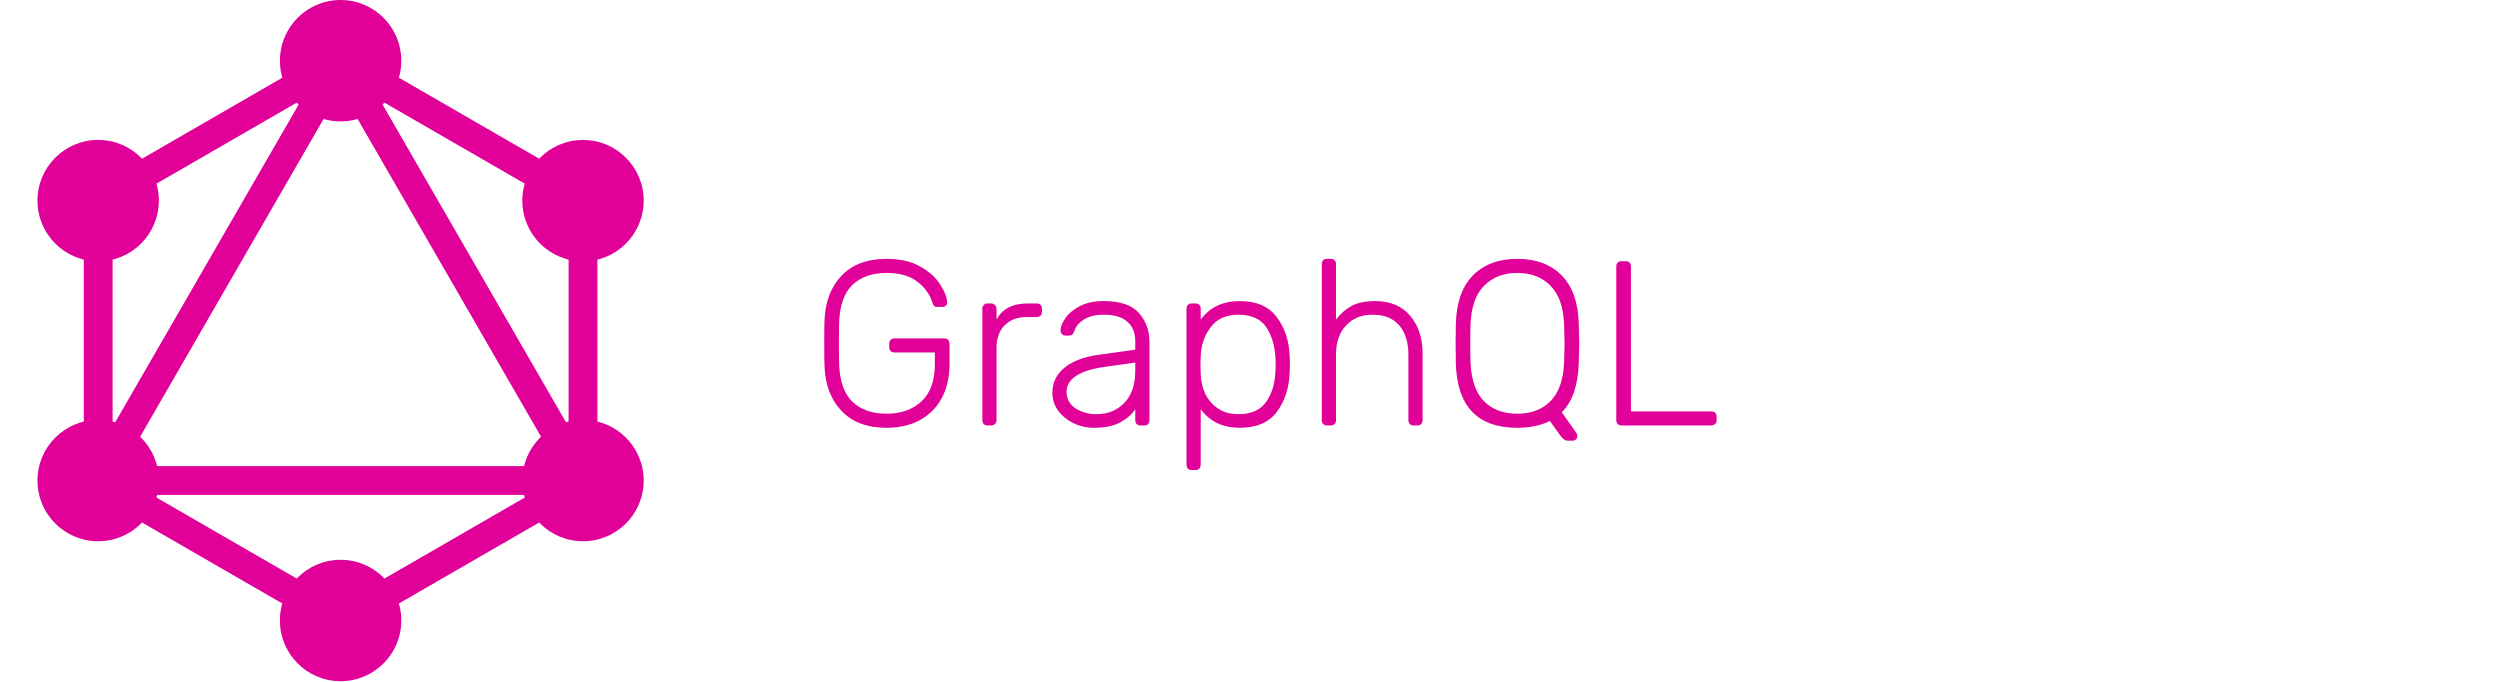
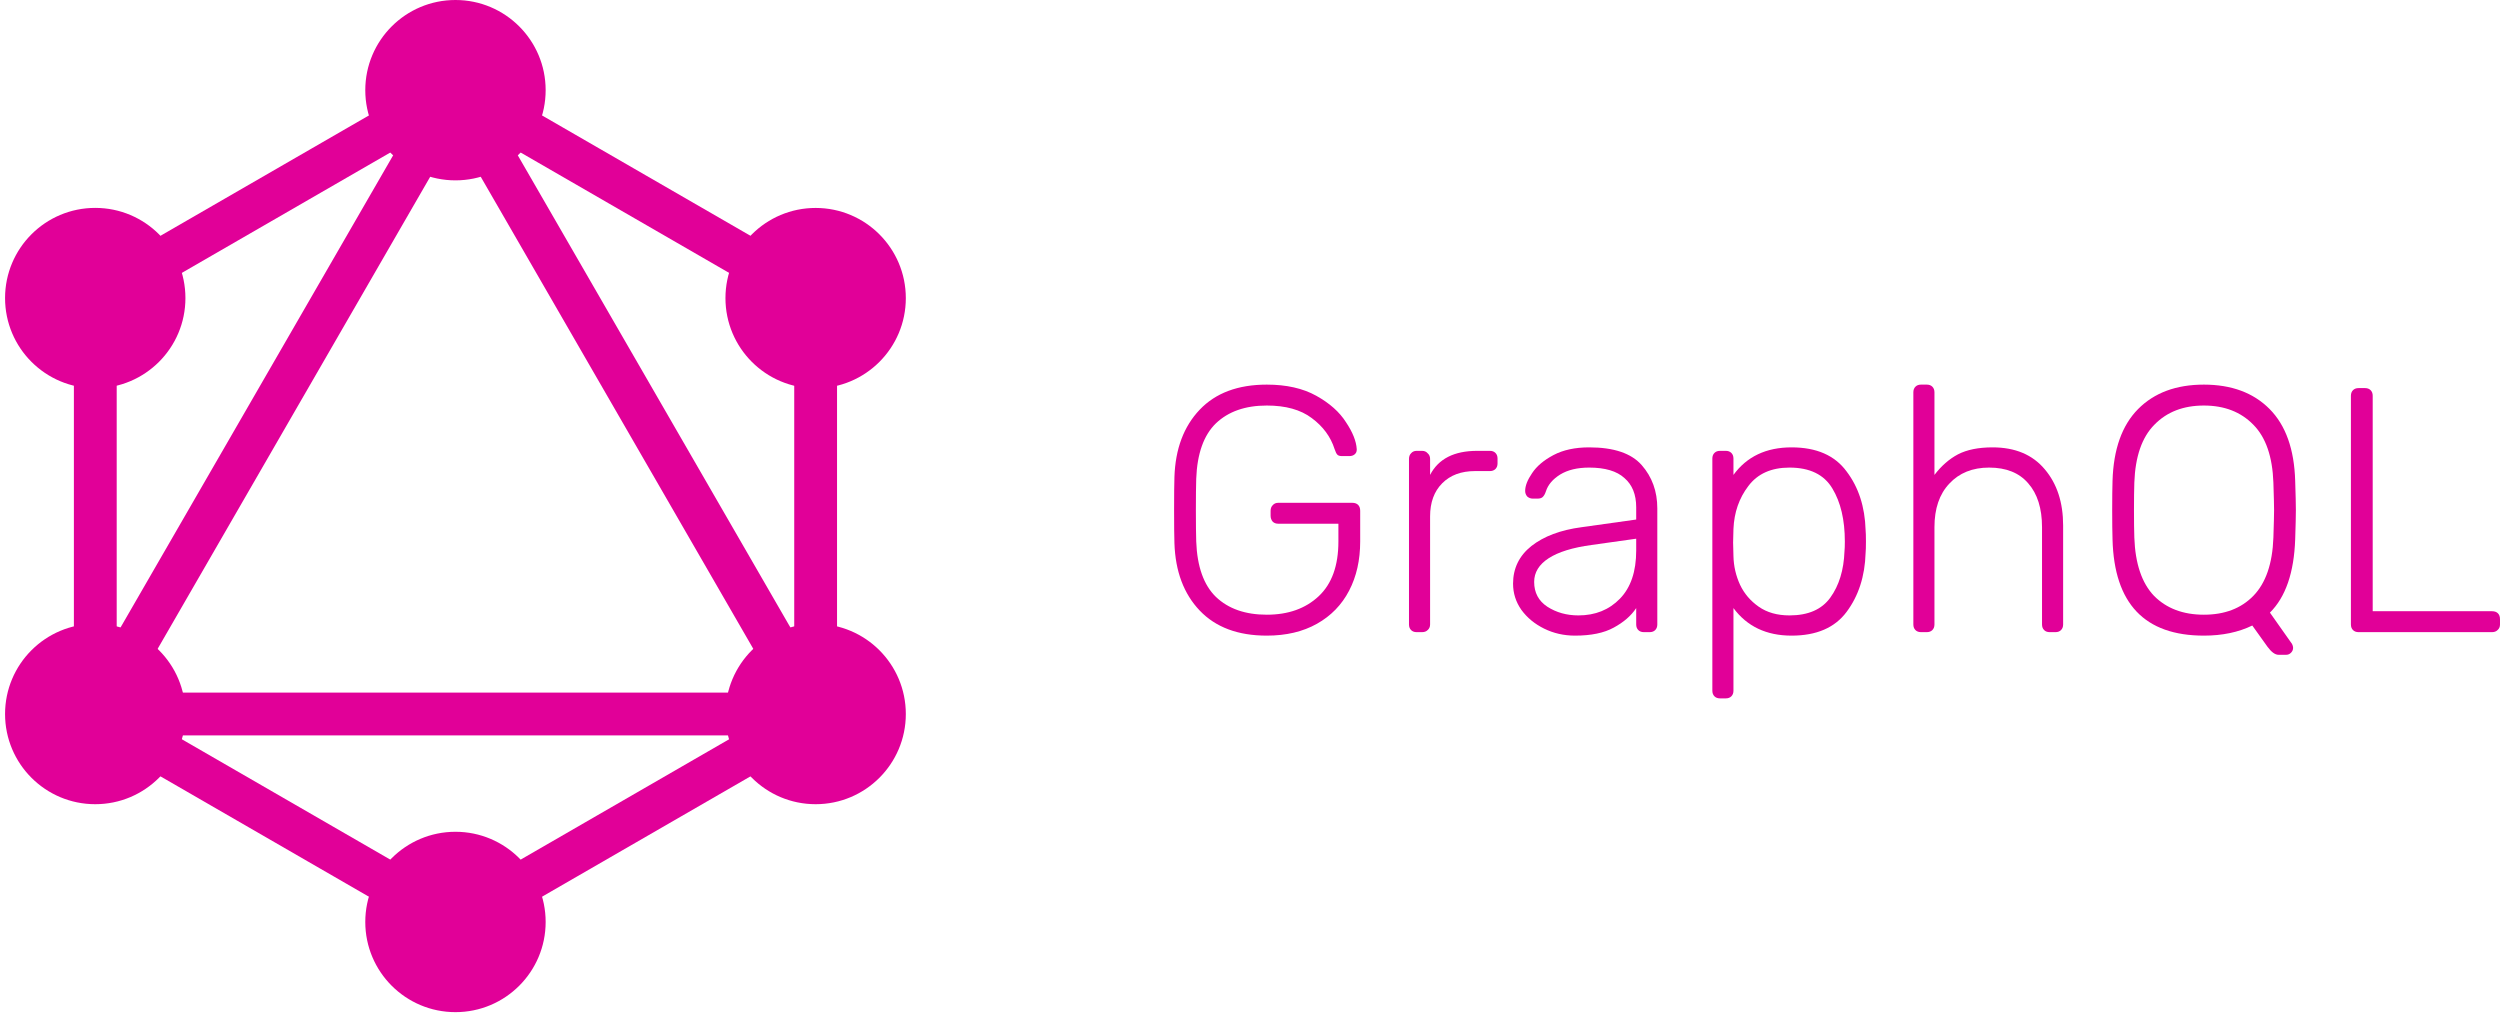
- <svg xmlns="http://www.w3.org/2000/svg" viewBox="0 0 367 100" fill="#e10098">
-   <style>svg{fill:color(display-p3 0.882 0 0.596);}</style>
-   <path fill-rule="evenodd" clip-rule="evenodd" d="M50 6.468L87.7 28.234V71.766L50 93.532L12.3 71.766V28.234L50 6.468ZM16.53 30.676V62.652L44.222 14.688L16.53 30.676ZM50 13.14L18.078 68.43H81.922L50 13.14ZM77.692 72.66H22.308L50 88.648L77.692 72.66ZM83.47 62.652L55.778 14.688L83.47 30.676V62.652Z" />
-   <path d="M14.41 38.36C19.331 38.36 23.32 34.371 23.32 29.45C23.32 24.529 19.331 20.54 14.41 20.54C9.489 20.54 5.5 24.529 5.5 29.45C5.5 34.371 9.489 38.36 14.41 38.36Z" />
-   <path d="M14.41 79.455C19.331 79.455 23.32 75.466 23.32 70.545C23.32 65.624 19.331 61.635 14.41 61.635C9.489 61.635 5.5 65.624 5.5 70.545C5.5 75.466 9.489 79.455 14.41 79.455Z" />
-   <path d="M50 100C54.921 100 58.91 96.011 58.91 91.09C58.91 86.169 54.921 82.18 50 82.18C45.079 82.18 41.09 86.169 41.09 91.09C41.09 96.011 45.079 100 50 100Z" />
-   <path d="M85.585 79.455C90.506 79.455 94.495 75.466 94.495 70.545C94.495 65.624 90.506 61.635 85.585 61.635C80.664 61.635 76.675 65.624 76.675 70.545C76.675 75.466 80.664 79.455 85.585 79.455Z" />
-   <path d="M85.585 38.365C90.506 38.365 94.495 34.376 94.495 29.455C94.495 24.534 90.506 20.545 85.585 20.545C80.664 20.545 76.675 24.534 76.675 29.455C76.675 34.376 80.664 38.365 85.585 38.365Z" />
-   <path d="M50 17.82C54.921 17.82 58.91 13.831 58.91 8.91C58.91 3.989 54.921 0 50 0C45.079 0 41.09 3.989 41.09 8.91C41.09 13.831 45.079 17.82 50 17.82Z" />
-   <path d="M130.159 62.8C127.311 62.8 125.101 61.973 123.529 60.32C121.957 58.667 121.125 56.451 121.034 53.672C121.011 52.983 121 51.893 121 50.4C121 48.907 121.011 47.817 121.034 47.128C121.125 44.349 121.957 42.133 123.529 40.48C125.101 38.827 127.311 38 130.159 38C132.096 38 133.725 38.367 135.047 39.102C136.368 39.837 137.348 40.71 137.986 41.72C138.647 42.707 139 43.592 139.045 44.372V44.441C139.045 44.625 138.977 44.774 138.84 44.889C138.704 45.004 138.533 45.061 138.328 45.061H137.576C137.371 45.061 137.223 45.015 137.131 44.923C137.04 44.831 136.949 44.648 136.858 44.372C136.471 43.155 135.719 42.133 134.602 41.307C133.509 40.48 132.028 40.067 130.159 40.067C128.04 40.067 126.366 40.652 125.135 41.823C123.928 42.994 123.278 44.82 123.187 47.3C123.165 47.989 123.153 49.022 123.153 50.4C123.153 51.778 123.165 52.811 123.187 53.5C123.278 55.98 123.928 57.806 125.135 58.977C126.366 60.148 128.04 60.733 130.159 60.733C132.278 60.733 133.987 60.125 135.286 58.908C136.585 57.691 137.234 55.888 137.234 53.5V51.743H131.287C131.059 51.743 130.877 51.674 130.74 51.537C130.604 51.376 130.535 51.181 130.535 50.951V50.469C130.535 50.239 130.604 50.056 130.74 49.918C130.877 49.757 131.059 49.677 131.287 49.677H138.601C138.852 49.677 139.045 49.746 139.182 49.883C139.319 50.021 139.387 50.216 139.387 50.469V53.5C139.387 55.337 139.023 56.956 138.293 58.357C137.564 59.757 136.505 60.848 135.115 61.629C133.725 62.41 132.073 62.8 130.159 62.8Z" />
-   <path d="M144.96 62.456C144.732 62.456 144.55 62.387 144.413 62.249C144.276 62.111 144.208 61.927 144.208 61.698V45.337C144.208 45.107 144.276 44.923 144.413 44.786C144.55 44.625 144.732 44.544 144.96 44.544H145.507C145.735 44.544 145.917 44.625 146.054 44.786C146.213 44.923 146.293 45.107 146.293 45.337V46.921C147.113 45.337 148.662 44.544 150.941 44.544H152.205C152.433 44.544 152.616 44.613 152.752 44.751C152.889 44.889 152.957 45.073 152.957 45.302V45.784C152.957 46.014 152.889 46.198 152.752 46.336C152.616 46.473 152.433 46.542 152.205 46.542H150.736C149.369 46.542 148.287 46.944 147.489 47.748C146.692 48.551 146.293 49.642 146.293 51.02V61.698C146.293 61.927 146.213 62.111 146.054 62.249C145.917 62.387 145.735 62.456 145.507 62.456H144.96Z" />
-   <path d="M160.608 62.8C159.514 62.8 158.5 62.57 157.566 62.111C156.632 61.652 155.88 61.032 155.31 60.251C154.763 59.47 154.49 58.609 154.49 57.668C154.49 56.152 155.094 54.912 156.301 53.948C157.532 52.983 159.184 52.363 161.257 52.088L166.657 51.33V50.124C166.657 48.861 166.27 47.897 165.495 47.231C164.743 46.542 163.581 46.198 162.009 46.198C160.847 46.198 159.89 46.427 159.138 46.887C158.409 47.346 157.942 47.897 157.737 48.54C157.646 48.816 157.532 49.011 157.395 49.126C157.281 49.217 157.122 49.263 156.916 49.263H156.438C156.233 49.263 156.051 49.194 155.891 49.057C155.754 48.896 155.686 48.712 155.686 48.506C155.686 48 155.914 47.415 156.37 46.749C156.825 46.06 157.532 45.463 158.489 44.958C159.446 44.453 160.619 44.2 162.009 44.2C164.447 44.2 166.178 44.786 167.204 45.957C168.229 47.128 168.742 48.551 168.742 50.228V61.698C168.742 61.927 168.673 62.111 168.537 62.249C168.4 62.387 168.218 62.456 167.99 62.456H167.409C167.181 62.456 166.999 62.387 166.862 62.249C166.725 62.111 166.657 61.927 166.657 61.698V60.079C166.156 60.837 165.415 61.48 164.435 62.008C163.478 62.536 162.202 62.8 160.608 62.8ZM160.949 60.802C162.613 60.802 163.98 60.251 165.051 59.149C166.121 58.047 166.657 56.462 166.657 54.396V53.224L162.248 53.844C160.38 54.097 158.967 54.533 158.01 55.153C157.053 55.773 156.575 56.554 156.575 57.496C156.575 58.552 157.008 59.367 157.873 59.941C158.762 60.515 159.787 60.802 160.949 60.802Z" />
-   <path d="M174.932 69C174.704 69 174.522 68.931 174.385 68.793C174.249 68.656 174.18 68.472 174.18 68.242V45.302C174.18 45.073 174.249 44.889 174.385 44.751C174.522 44.613 174.704 44.544 174.932 44.544H175.513C175.741 44.544 175.923 44.613 176.06 44.751C176.197 44.889 176.265 45.073 176.265 45.302V46.921C177.587 45.107 179.5 44.2 182.007 44.2C184.467 44.2 186.279 44.992 187.441 46.577C188.626 48.138 189.252 50.067 189.321 52.363C189.343 52.593 189.355 52.972 189.355 53.5C189.355 54.028 189.343 54.407 189.321 54.637C189.252 56.933 188.626 58.873 187.441 60.458C186.279 62.019 184.467 62.8 182.007 62.8C179.523 62.8 177.609 61.893 176.265 60.079V68.242C176.265 68.472 176.197 68.656 176.06 68.793C175.923 68.931 175.741 69 175.513 69H174.932ZM181.802 60.802C183.647 60.802 184.991 60.217 185.834 59.046C186.7 57.852 187.167 56.324 187.236 54.464C187.259 54.235 187.27 53.913 187.27 53.5C187.27 51.364 186.86 49.619 186.04 48.264C185.219 46.887 183.807 46.198 181.802 46.198C180.002 46.198 178.646 46.806 177.735 48.023C176.823 49.217 176.333 50.63 176.265 52.26L176.231 53.603L176.265 54.947C176.288 55.934 176.504 56.876 176.914 57.771C177.324 58.644 177.94 59.367 178.76 59.941C179.58 60.515 180.594 60.802 181.802 60.802Z" />
-   <path d="M194.791 62.456C194.563 62.456 194.381 62.387 194.244 62.249C194.107 62.111 194.039 61.927 194.039 61.698V38.758C194.039 38.528 194.107 38.344 194.244 38.207C194.381 38.069 194.563 38 194.791 38H195.372C195.599 38 195.782 38.069 195.918 38.207C196.055 38.344 196.124 38.528 196.124 38.758V46.921C196.807 46.026 197.582 45.348 198.448 44.889C199.336 44.43 200.475 44.2 201.865 44.2C204.098 44.2 205.818 44.923 207.026 46.37C208.233 47.794 208.837 49.642 208.837 51.916V61.698C208.837 61.927 208.769 62.111 208.632 62.249C208.495 62.387 208.313 62.456 208.085 62.456H207.504C207.277 62.456 207.094 62.387 206.958 62.249C206.821 62.111 206.752 61.927 206.752 61.698V52.088C206.752 50.228 206.297 48.781 205.385 47.748C204.497 46.714 203.21 46.198 201.523 46.198C199.883 46.198 198.573 46.726 197.593 47.782C196.613 48.816 196.124 50.251 196.124 52.088V61.698C196.124 61.927 196.055 62.111 195.918 62.249C195.782 62.387 195.599 62.456 195.372 62.456H194.791Z" />
-   <path d="M230.123 64.694C229.781 64.694 229.417 64.43 229.03 63.902L227.526 61.801C226.159 62.467 224.564 62.8 222.741 62.8C216.885 62.8 213.878 59.631 213.718 53.293C213.696 52.604 213.684 51.64 213.684 50.4C213.684 49.16 213.696 48.196 213.718 47.507C213.81 44.384 214.653 42.019 216.247 40.411C217.842 38.804 220.007 38 222.741 38C225.475 38 227.64 38.804 229.235 40.411C230.83 42.019 231.673 44.384 231.764 47.507C231.809 48.884 231.832 49.849 231.832 50.4C231.832 50.951 231.809 51.916 231.764 53.293C231.65 56.577 230.818 58.988 229.269 60.527L231.456 63.627C231.524 63.764 231.559 63.891 231.559 64.006C231.559 64.189 231.49 64.35 231.354 64.488C231.217 64.626 231.057 64.694 230.875 64.694H230.123ZM222.741 60.733C224.792 60.733 226.421 60.113 227.628 58.873C228.859 57.61 229.519 55.693 229.611 53.121C229.656 51.743 229.679 50.836 229.679 50.4C229.679 49.964 229.656 49.057 229.611 47.679C229.519 45.107 228.859 43.201 227.628 41.961C226.398 40.698 224.769 40.067 222.741 40.067C220.713 40.067 219.084 40.698 217.854 41.961C216.623 43.201 215.963 45.107 215.872 47.679C215.849 48.368 215.837 49.275 215.837 50.4C215.837 51.525 215.849 52.432 215.872 53.121C215.963 55.693 216.612 57.61 217.82 58.873C219.05 60.113 220.69 60.733 222.741 60.733Z" />
-   <path d="M238.022 62.456C237.794 62.456 237.612 62.387 237.475 62.249C237.338 62.111 237.27 61.927 237.27 61.698V39.102C237.27 38.873 237.338 38.689 237.475 38.551C237.612 38.413 237.794 38.344 238.022 38.344H238.671C238.899 38.344 239.081 38.413 239.218 38.551C239.355 38.689 239.423 38.873 239.423 39.102V60.389H251.214C251.465 60.389 251.658 60.458 251.795 60.596C251.932 60.733 252 60.928 252 61.181V61.698C252 61.927 251.92 62.111 251.761 62.249C251.624 62.387 251.442 62.456 251.214 62.456H238.022Z" />
+ <svg xmlns="http://www.w3.org/2000/svg" width="247" height="100" viewBox="0 0 247 100" fill="#E10098">
+   <path fill-rule="evenodd" clip-rule="evenodd" d="M45 6.468L82.7 28.234V71.766L45 93.532L7.3 71.766V28.234L45 6.468ZM11.53 30.676V62.652L39.222 14.688L11.53 30.676ZM45 13.14L13.078 68.43H76.922L45 13.14ZM72.692 72.66H17.308L45 88.648L72.692 72.66ZM78.47 62.652L50.778 14.688L78.47 30.676V62.652Z" />
+   <path d="M9.41 38.36C14.331 38.36 18.32 34.371 18.32 29.45C18.32 24.529 14.331 20.54 9.41 20.54C4.489 20.54 0.5 24.529 0.5 29.45C0.5 34.371 4.489 38.36 9.41 38.36Z" />
+   <path d="M9.41 79.455C14.331 79.455 18.32 75.466 18.32 70.545C18.32 65.624 14.331 61.635 9.41 61.635C4.489 61.635 0.5 65.624 0.5 70.545C0.5 75.466 4.489 79.455 9.41 79.455Z" />
+   <path d="M45 100C49.921 100 53.91 96.011 53.91 91.09C53.91 86.169 49.921 82.18 45 82.18C40.079 82.18 36.09 86.169 36.09 91.09C36.09 96.011 40.079 100 45 100Z" />
+   <path d="M80.585 79.455C85.506 79.455 89.495 75.466 89.495 70.545C89.495 65.624 85.506 61.635 80.585 61.635C75.664 61.635 71.675 65.624 71.675 70.545C71.675 75.466 75.664 79.455 80.585 79.455Z" />
+   <path d="M80.585 38.365C85.506 38.365 89.495 34.376 89.495 29.455C89.495 24.534 85.506 20.545 80.585 20.545C75.664 20.545 71.675 24.534 71.675 29.455C71.675 34.376 75.664 38.365 80.585 38.365Z" />
+   <path d="M45 17.82C49.921 17.82 53.91 13.831 53.91 8.91C53.91 3.989 49.921 0 45 0C40.079 0 36.09 3.989 36.09 8.91C36.09 13.831 40.079 17.82 45 17.82Z" />
+   <path d="M125.159 62.8C122.311 62.8 120.101 61.973 118.529 60.32C116.957 58.667 116.125 56.451 116.034 53.672C116.011 52.983 116 51.893 116 50.4C116 48.907 116.011 47.817 116.034 47.128C116.125 44.349 116.957 42.133 118.529 40.48C120.101 38.827 122.311 38 125.159 38C127.096 38 128.725 38.367 130.047 39.102C131.368 39.837 132.348 40.71 132.986 41.72C133.647 42.707 134 43.592 134.045 44.372V44.441C134.045 44.625 133.977 44.774 133.84 44.889C133.704 45.004 133.533 45.061 133.328 45.061H132.576C132.371 45.061 132.223 45.015 132.131 44.923C132.04 44.831 131.949 44.648 131.858 44.372C131.471 43.155 130.719 42.133 129.602 41.307C128.509 40.48 127.028 40.067 125.159 40.067C123.04 40.067 121.366 40.652 120.135 41.823C118.928 42.994 118.278 44.82 118.187 47.3C118.165 47.989 118.153 49.022 118.153 50.4C118.153 51.778 118.165 52.811 118.187 53.5C118.278 55.98 118.928 57.806 120.135 58.977C121.366 60.148 123.04 60.733 125.159 60.733C127.278 60.733 128.987 60.125 130.286 58.908C131.585 57.691 132.234 55.888 132.234 53.5V51.743H126.287C126.059 51.743 125.877 51.674 125.74 51.537C125.604 51.376 125.535 51.181 125.535 50.951V50.469C125.535 50.239 125.604 50.056 125.74 49.918C125.877 49.757 126.059 49.677 126.287 49.677H133.601C133.852 49.677 134.045 49.746 134.182 49.883C134.319 50.021 134.387 50.216 134.387 50.469V53.5C134.387 55.337 134.023 56.956 133.293 58.357C132.564 59.757 131.505 60.848 130.115 61.629C128.725 62.41 127.073 62.8 125.159 62.8Z" />
+   <path d="M139.96 62.456C139.732 62.456 139.55 62.387 139.413 62.249C139.276 62.111 139.208 61.927 139.208 61.698V45.337C139.208 45.107 139.276 44.923 139.413 44.786C139.55 44.625 139.732 44.544 139.96 44.544H140.507C140.735 44.544 140.917 44.625 141.054 44.786C141.213 44.923 141.293 45.107 141.293 45.337V46.921C142.113 45.337 143.662 44.544 145.941 44.544H147.205C147.433 44.544 147.616 44.613 147.752 44.751C147.889 44.889 147.957 45.073 147.957 45.302V45.784C147.957 46.014 147.889 46.198 147.752 46.336C147.616 46.473 147.433 46.542 147.205 46.542H145.736C144.369 46.542 143.287 46.944 142.489 47.748C141.692 48.551 141.293 49.642 141.293 51.02V61.698C141.293 61.927 141.213 62.111 141.054 62.249C140.917 62.387 140.735 62.456 140.507 62.456H139.96Z" />
+   <path d="M155.608 62.8C154.514 62.8 153.5 62.57 152.566 62.111C151.632 61.652 150.88 61.032 150.31 60.251C149.763 59.47 149.49 58.609 149.49 57.668C149.49 56.152 150.094 54.912 151.301 53.948C152.532 52.983 154.184 52.363 156.257 52.088L161.657 51.33V50.124C161.657 48.861 161.27 47.897 160.495 47.231C159.743 46.542 158.581 46.198 157.009 46.198C155.847 46.198 154.89 46.427 154.138 46.887C153.409 47.346 152.942 47.897 152.737 48.54C152.646 48.816 152.532 49.011 152.395 49.126C152.281 49.217 152.122 49.263 151.916 49.263H151.438C151.233 49.263 151.051 49.194 150.891 49.057C150.754 48.896 150.686 48.712 150.686 48.506C150.686 48 150.914 47.415 151.37 46.749C151.825 46.06 152.532 45.463 153.489 44.958C154.446 44.453 155.619 44.2 157.009 44.2C159.447 44.2 161.178 44.786 162.204 45.957C163.229 47.128 163.742 48.551 163.742 50.228V61.698C163.742 61.927 163.673 62.111 163.537 62.249C163.4 62.387 163.218 62.456 162.99 62.456H162.409C162.181 62.456 161.999 62.387 161.862 62.249C161.725 62.111 161.657 61.927 161.657 61.698V60.079C161.156 60.837 160.415 61.48 159.435 62.008C158.478 62.536 157.202 62.8 155.608 62.8ZM155.949 60.802C157.613 60.802 158.98 60.251 160.051 59.149C161.121 58.047 161.657 56.462 161.657 54.396V53.224L157.248 53.844C155.38 54.097 153.967 54.533 153.01 55.153C152.053 55.773 151.575 56.554 151.575 57.496C151.575 58.552 152.008 59.367 152.873 59.941C153.762 60.515 154.787 60.802 155.949 60.802Z" />
+   <path d="M169.932 69C169.704 69 169.522 68.931 169.385 68.793C169.249 68.656 169.18 68.472 169.18 68.242V45.302C169.18 45.073 169.249 44.889 169.385 44.751C169.522 44.613 169.704 44.544 169.932 44.544H170.513C170.741 44.544 170.923 44.613 171.06 44.751C171.197 44.889 171.265 45.073 171.265 45.302V46.921C172.587 45.107 174.5 44.2 177.007 44.2C179.467 44.2 181.279 44.992 182.441 46.577C183.626 48.138 184.252 50.067 184.321 52.363C184.343 52.593 184.355 52.972 184.355 53.5C184.355 54.028 184.343 54.407 184.321 54.637C184.252 56.933 183.626 58.873 182.441 60.458C181.279 62.019 179.467 62.8 177.007 62.8C174.523 62.8 172.609 61.893 171.265 60.079V68.242C171.265 68.472 171.197 68.656 171.06 68.793C170.923 68.931 170.741 69 170.513 69H169.932ZM176.802 60.802C178.647 60.802 179.991 60.217 180.834 59.046C181.7 57.852 182.167 56.324 182.236 54.464C182.259 54.235 182.27 53.913 182.27 53.5C182.27 51.364 181.86 49.619 181.04 48.264C180.219 46.887 178.807 46.198 176.802 46.198C175.002 46.198 173.646 46.806 172.735 48.023C171.823 49.217 171.333 50.63 171.265 52.26L171.231 53.603L171.265 54.947C171.288 55.934 171.504 56.876 171.914 57.771C172.324 58.644 172.94 59.367 173.76 59.941C174.58 60.515 175.594 60.802 176.802 60.802Z" />
+   <path d="M189.791 62.456C189.563 62.456 189.381 62.387 189.244 62.249C189.107 62.111 189.039 61.927 189.039 61.698V38.758C189.039 38.528 189.107 38.344 189.244 38.207C189.381 38.069 189.563 38 189.791 38H190.372C190.599 38 190.782 38.069 190.918 38.207C191.055 38.344 191.124 38.528 191.124 38.758V46.921C191.807 46.026 192.582 45.348 193.448 44.889C194.336 44.43 195.475 44.2 196.865 44.2C199.098 44.2 200.818 44.923 202.026 46.37C203.233 47.794 203.837 49.642 203.837 51.916V61.698C203.837 61.927 203.769 62.111 203.632 62.249C203.495 62.387 203.313 62.456 203.085 62.456H202.504C202.277 62.456 202.094 62.387 201.958 62.249C201.821 62.111 201.752 61.927 201.752 61.698V52.088C201.752 50.228 201.297 48.781 200.385 47.748C199.497 46.714 198.21 46.198 196.523 46.198C194.883 46.198 193.573 46.726 192.593 47.782C191.613 48.816 191.124 50.251 191.124 52.088V61.698C191.124 61.927 191.055 62.111 190.918 62.249C190.782 62.387 190.599 62.456 190.372 62.456H189.791Z" />
+   <path d="M225.123 64.694C224.781 64.694 224.417 64.43 224.03 63.902L222.526 61.801C221.159 62.467 219.564 62.8 217.741 62.8C211.885 62.8 208.878 59.631 208.718 53.293C208.696 52.604 208.684 51.64 208.684 50.4C208.684 49.16 208.696 48.196 208.718 47.507C208.81 44.384 209.653 42.019 211.247 40.411C212.842 38.804 215.007 38 217.741 38C220.475 38 222.64 38.804 224.235 40.411C225.83 42.019 226.673 44.384 226.764 47.507C226.809 48.884 226.832 49.849 226.832 50.4C226.832 50.951 226.809 51.916 226.764 53.293C226.65 56.577 225.818 58.988 224.269 60.527L226.456 63.627C226.524 63.764 226.559 63.891 226.559 64.006C226.559 64.189 226.49 64.35 226.354 64.488C226.217 64.626 226.057 64.694 225.875 64.694H225.123ZM217.741 60.733C219.792 60.733 221.421 60.113 222.628 58.873C223.859 57.61 224.519 55.693 224.611 53.121C224.656 51.743 224.679 50.836 224.679 50.4C224.679 49.964 224.656 49.057 224.611 47.679C224.519 45.107 223.859 43.201 222.628 41.961C221.398 40.698 219.769 40.067 217.741 40.067C215.713 40.067 214.084 40.698 212.854 41.961C211.623 43.201 210.963 45.107 210.872 47.679C210.849 48.368 210.837 49.275 210.837 50.4C210.837 51.525 210.849 52.432 210.872 53.121C210.963 55.693 211.612 57.61 212.82 58.873C214.05 60.113 215.69 60.733 217.741 60.733Z" />
+   <path d="M233.022 62.456C232.794 62.456 232.612 62.387 232.475 62.249C232.338 62.111 232.27 61.927 232.27 61.698V39.102C232.27 38.873 232.338 38.689 232.475 38.551C232.612 38.413 232.794 38.344 233.022 38.344H233.671C233.899 38.344 234.081 38.413 234.218 38.551C234.355 38.689 234.423 38.873 234.423 39.102V60.389H246.214C246.465 60.389 246.658 60.458 246.795 60.596C246.932 60.733 247 60.928 247 61.181V61.698C247 61.927 246.92 62.111 246.761 62.249C246.624 62.387 246.442 62.456 246.214 62.456H233.022Z" />
</svg>
